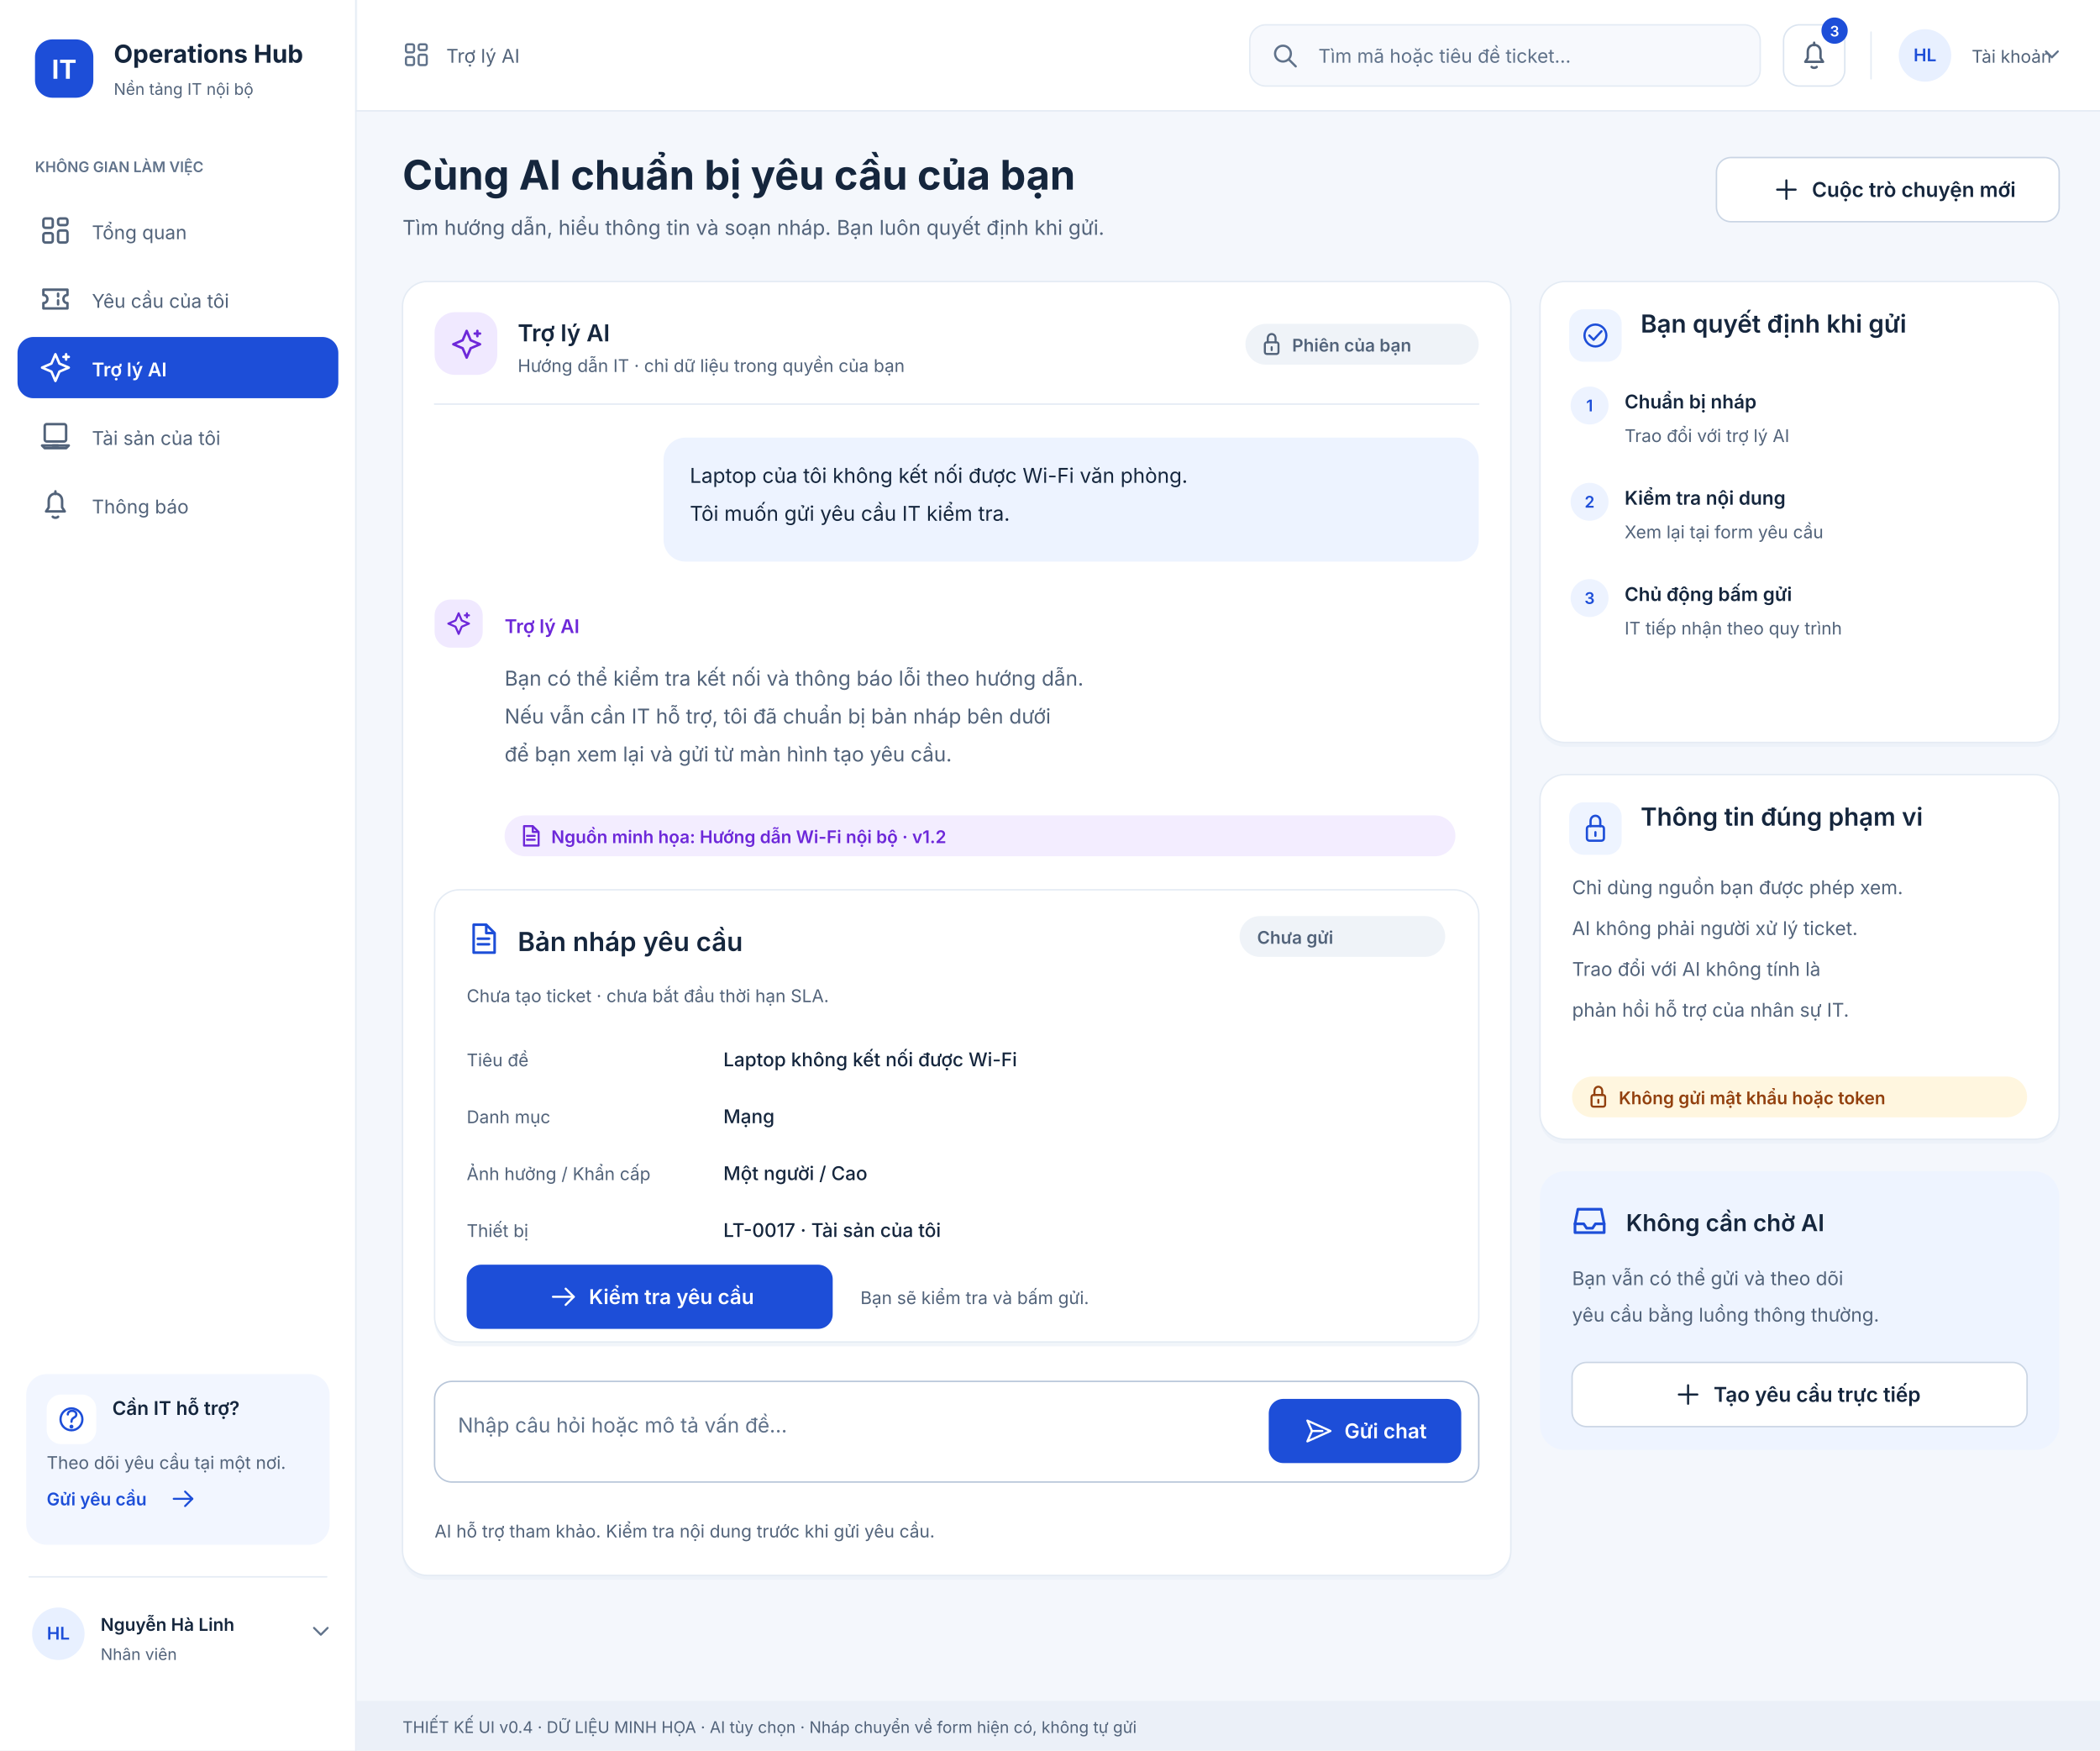
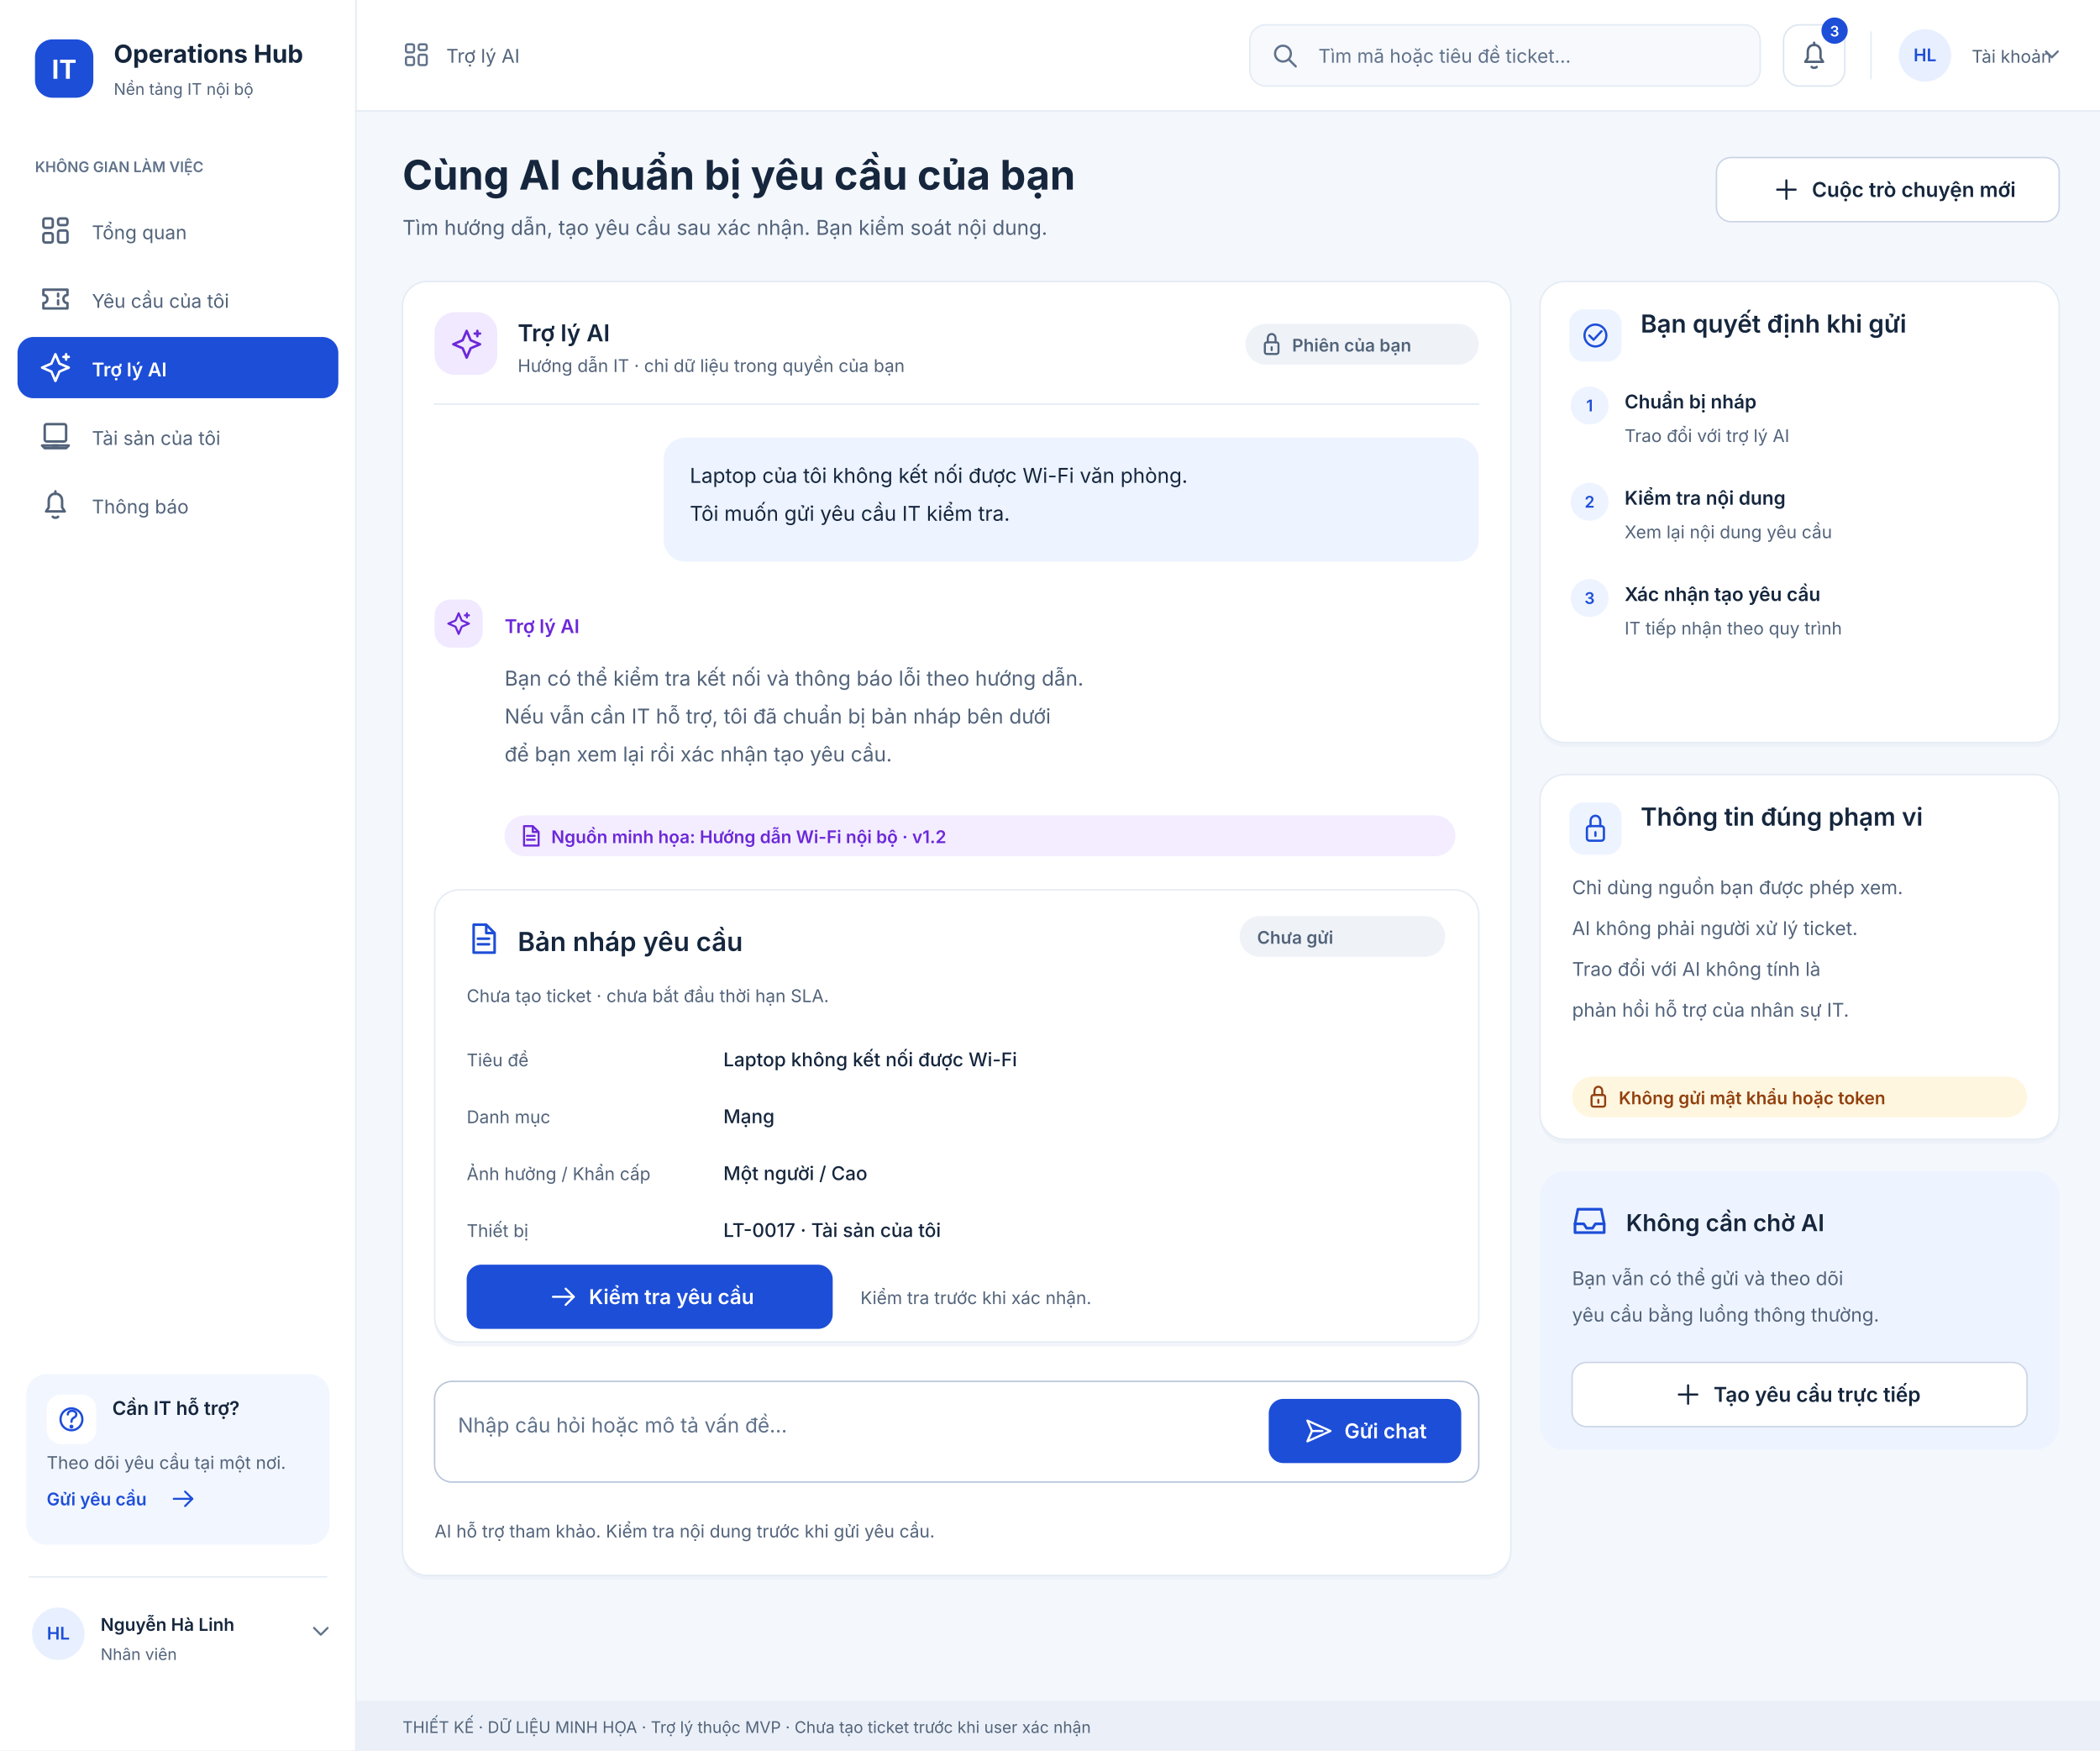
- <svg xmlns="http://www.w3.org/2000/svg" width="1440" height="1200" viewBox="0 0 1440 1200" role="img" aria-labelledby="title desc">
+ <svg xmlns="http://www.w3.org/2000/svg" width="1440" height="1200" viewBox="0 0 1440 1200" role="img" aria-labelledby="title desc" data-figure-id="FIG-UI11" data-design-status="design-draft">
  <style>text{font-family:Inter,Segoe UI,Arial,sans-serif}</style>
  <rect x="0" y="0" width="1440" height="1200" rx="0" fill="#F4F7FC" />
  <rect x="0" y="0" width="244" height="1200" rx="0" fill="white" />
  <line x1="244" y1="0" x2="244" y2="1200" stroke="#E5ECF5" stroke-width="1" stroke-linecap="round" />
  <rect x="24" y="27" width="40" height="40" rx="12" fill="#1D4ED8" />
  <text x="44" y="54" font-size="18" fill="white" font-weight="700" text-anchor="middle">IT</text>
  <text x="78" y="43" font-size="17" fill="#15263D" font-weight="700" text-anchor="start">Operations Hub</text>
  <text x="78" y="65" font-size="11" fill="#52637A" font-weight="400" text-anchor="start">Nền tảng IT nội bộ</text>
  <text x="24" y="118" font-size="10" fill="#60728A" font-weight="600" text-anchor="start">KHÔNG GIAN LÀM VIỆC</text>
  <rect x="29.75" y="149.75" width="6.417" height="6.417" rx="1.375" fill="none" stroke="#52637A" stroke-width="1.696" />
  <rect x="39.833" y="149.75" width="6.417" height="4.583" rx="1.375" fill="none" stroke="#52637A" stroke-width="1.696" />
  <rect x="29.75" y="159.833" width="6.417" height="6.417" rx="1.375" fill="none" stroke="#52637A" stroke-width="1.696" />
  <rect x="39.833" y="158.0" width="6.417" height="8.25" rx="1.375" fill="none" stroke="#52637A" stroke-width="1.696" />
  <text x="63" y="164" font-size="13" fill="#52637A" font-weight="400" text-anchor="start">Tổng quan</text>
  <path d="M 29.75 198.583 L 46.25 198.583 L 46.25 202.25 C 42.583 202.25 42.583 207.75 46.25 207.75 L 46.25 211.417 L 29.75 211.417 L 29.75 207.75 C 33.417 207.75 33.417 202.25 29.75 202.25 Z" fill="none" stroke="#52637A" stroke-width="1.696" stroke-linecap="round" stroke-linejoin="round" />
  <line x1="39.833" y1="201.333" x2="39.833" y2="203.167" stroke="#52637A" stroke-width="1.696" stroke-linecap="round" />
  <line x1="39.833" y1="205.917" x2="39.833" y2="208.667" stroke="#52637A" stroke-width="1.696" stroke-linecap="round" />
  <text x="63" y="211" font-size="13" fill="#52637A" font-weight="400" text-anchor="start">Yêu cầu của tôi</text>
  <rect x="12" y="231" width="220" height="42" rx="11" fill="#1D4ED8" />
  <path d="M 38.0 242.833 L 40.75 249.25 L 47.167 252.0 L 40.75 254.75 L 38.0 261.167 L 35.25 254.75 L 28.833 252.0 L 35.25 249.25 Z" fill="none" stroke="white" stroke-width="1.696" stroke-linecap="round" stroke-linejoin="round" />
  <line x1="45.333" y1="242.833" x2="45.333" y2="246.5" stroke="white" stroke-width="1.696" stroke-linecap="round" />
  <line x1="43.5" y1="244.667" x2="47.167" y2="244.667" stroke="white" stroke-width="1.696" stroke-linecap="round" />
  <text x="63" y="258" font-size="13" fill="white" font-weight="600" text-anchor="start">Trợ lý AI</text>
  <rect x="30.667" y="290.75" width="14.667" height="11.917" rx="1.375" fill="none" stroke="#52637A" stroke-width="1.696" />
  <path d="M 28.833 305.417 L 47.167 305.417 L 45.333 307.25 L 30.667 307.25 Z" fill="none" stroke="#52637A" stroke-width="1.696" stroke-linecap="round" stroke-linejoin="round" />
  <line x1="36.167" y1="305.417" x2="39.833" y2="305.417" stroke="#52637A" stroke-width="1.696" stroke-linecap="round" />
  <text x="63" y="305" font-size="13" fill="#52637A" font-weight="400" text-anchor="start">Tài sản của tôi</text>
  <path d="M 31.583 350.583 L 44.417 350.583 L 42.583 347.833 L 42.583 343.25 C 42.583 336.833 33.417 336.833 33.417 343.25 L 33.417 347.833 Z" fill="none" stroke="#52637A" stroke-width="1.696" stroke-linecap="round" stroke-linejoin="round" />
  <path d="M 36.167 354.25 C 37.083 355.167 38.917 355.167 39.833 354.25" fill="none" stroke="#52637A" stroke-width="1.696" stroke-linecap="round" stroke-linejoin="round" />
  <line x1="38.0" y1="336.833" x2="38.0" y2="338.667" stroke="#52637A" stroke-width="1.696" stroke-linecap="round" />
  <text x="63" y="352" font-size="13" fill="#52637A" font-weight="400" text-anchor="start">Thông báo</text>
  <rect x="18" y="942" width="208" height="117" rx="14" fill="#F2F6FF" />
  <rect x="32" y="956" width="34" height="34" rx="10" fill="white" />
  <circle cx="49.0" cy="973.0" r="7.5" fill="none" stroke="#1D4ED8" stroke-width="1.542" />
  <path d="M 46.5 969.667 C 46.5 966.333 52.333 966.333 52.333 969.667 C 52.333 972.167 49.0 971.333 49.0 974.667" fill="none" stroke="#1D4ED8" stroke-width="1.542" stroke-linecap="round" stroke-linejoin="round" />
  <circle cx="49.0" cy="978.0" r="0.583" fill="#1D4ED8" stroke="#1D4ED8" stroke-width="1.542" />
  <text x="77" y="970" font-size="13" fill="#15263D" font-weight="600" text-anchor="start">Cần IT hỗ trợ?</text>
  <text x="32" y="1007" font-size="12" fill="#52637A" font-weight="400" text-anchor="start">Theo dõi yêu cầu tại một nơi.</text>
  <text x="32" y="1032" font-size="12" fill="#1D4ED8" font-weight="600" text-anchor="start">Gửi yêu cầu</text>
  <path d="M 126.917 1022.542 L 131.875 1027.5 L 126.917 1032.458" fill="none" stroke="#1D4ED8" stroke-width="1.4" stroke-linecap="round" stroke-linejoin="round" />
  <line x1="119.125" y1="1027.5" x2="131.875" y2="1027.5" stroke="#1D4ED8" stroke-width="1.4" stroke-linecap="round" />
  <line x1="20" y1="1081" x2="224" y2="1081" stroke="#E4EBF4" stroke-width="1" stroke-linecap="round" />
  <circle cx="40.0" cy="1120.0" r="18.0" fill="#E8F0FF" />
  <text x="40.0" y="1124.0" font-size="12" fill="#1D4ED8" font-weight="600" text-anchor="middle">HL</text>
  <text x="69" y="1118" font-size="12" fill="#15263D" font-weight="600" text-anchor="start">Nguyễn Hà Linh</text>
  <text x="69" y="1138" font-size="11" fill="#52637A" font-weight="400" text-anchor="start">Nhân viên</text>
  <path d="M 215.333 1116.0 L 220.0 1120.667 L 224.667 1116.0" fill="none" stroke="#60728A" stroke-width="1.4" stroke-linecap="round" stroke-linejoin="round" />
  <rect x="245" y="0" width="1195" height="76" rx="0" fill="white" />
  <line x1="244" y1="76" x2="1440" y2="76" stroke="#E4EBF4" stroke-width="1" stroke-linecap="round" />
  <rect x="278.375" y="30.375" width="5.542" height="5.542" rx="1.188" fill="none" stroke="#60728A" stroke-width="1.465" />
  <rect x="287.083" y="30.375" width="5.542" height="3.958" rx="1.188" fill="none" stroke="#60728A" stroke-width="1.465" />
  <rect x="278.375" y="39.083" width="5.542" height="5.542" rx="1.188" fill="none" stroke="#60728A" stroke-width="1.465" />
  <rect x="287.083" y="37.5" width="5.542" height="7.125" rx="1.188" fill="none" stroke="#60728A" stroke-width="1.465" />
  <text x="306" y="43" font-size="13" fill="#52637A" font-weight="400" text-anchor="start">Trợ lý AI</text>
  <rect x="857" y="17" width="350" height="42" rx="11" fill="#F7F9FD" stroke="#E4EBF4" stroke-width="1" />
  <circle cx="879.75" cy="36.75" r="5.417" fill="none" stroke="#60728A" stroke-width="1.542" />
  <line x1="883.917" y1="40.917" x2="888.5" y2="45.5" stroke="#60728A" stroke-width="1.542" stroke-linecap="round" />
  <text x="904" y="43" font-size="13" fill="#60728A" font-weight="400" text-anchor="start">Tìm mã hoặc tiêu đề ticket…</text>
  <rect x="1223" y="17" width="42" height="42" rx="11" fill="white" stroke="#DCE5F0" stroke-width="1" />
  <path d="M 1237.875 42.375 L 1250.125 42.375 L 1248.375 39.75 L 1248.375 35.375 C 1248.375 29.25 1239.625 29.25 1239.625 35.375 L 1239.625 39.75 Z" fill="none" stroke="#52637A" stroke-width="1.619" stroke-linecap="round" stroke-linejoin="round" />
  <path d="M 1242.25 45.875 C 1243.125 46.75 1244.875 46.75 1245.75 45.875" fill="none" stroke="#52637A" stroke-width="1.619" stroke-linecap="round" stroke-linejoin="round" />
  <line x1="1244.0" y1="29.25" x2="1244.0" y2="31.0" stroke="#52637A" stroke-width="1.619" stroke-linecap="round" />
  <circle cx="1258" cy="21" r="9" fill="#1D4ED8" />
  <text x="1258" y="25" font-size="10" fill="white" font-weight="600" text-anchor="middle">3</text>
  <line x1="1283" y1="22" x2="1283" y2="54" stroke="#E4EBF4" stroke-width="1" stroke-linecap="round" />
  <circle cx="1320.0" cy="38.0" r="18.0" fill="#E8F0FF" />
  <text x="1320.0" y="42.0" font-size="12" fill="#1D4ED8" font-weight="600" text-anchor="middle">HL</text>
  <text x="1352" y="43" font-size="12" fill="#52637A" font-weight="400" text-anchor="start">Tài khoản</text>
  <path d="M 1402.917 35.25 L 1407.0 39.333 L 1411.083 35.25" fill="none" stroke="#60728A" stroke-width="1.4" stroke-linecap="round" stroke-linejoin="round" />
  <text x="276" y="130" font-size="28" fill="#15263D" font-weight="700" text-anchor="start">Cùng AI chuẩn bị yêu cầu của bạn</text>
-   <text x="276" y="161" font-size="14" fill="#52637A" font-weight="400" text-anchor="start">Tìm hướng dẫn, hiểu thông tin và soạn nháp. Bạn luôn quyết định khi gửi.</text>
+   <text x="276" y="161" font-size="14" fill="#52637A" font-weight="400" text-anchor="start">Tìm hướng dẫn, tạo yêu cầu sau xác nhận. Bạn kiểm soát nội dung.</text>
  <rect x="1177" y="108" width="235" height="44" rx="10" fill="white" stroke="#CAD5E4" stroke-width="1" />
  <line x1="1224.95" y1="123.667" x2="1224.95" y2="136.333" stroke="#15263D" stroke-width="1.465" stroke-linecap="round" />
  <line x1="1218.617" y1="130.0" x2="1231.283" y2="130.0" stroke="#15263D" stroke-width="1.465" stroke-linecap="round" />
  <text x="1242.45" y="135.0" font-size="14" fill="#15263D" font-weight="600" text-anchor="start">Cuộc trò chuyện mới</text>
  <rect x="276" y="196" width="760" height="887" rx="17" fill="#EAF0F8" opacity="0.65" />
  <rect x="276" y="193" width="760" height="887" rx="17" fill="white" stroke="#E4EBF4" stroke-width="1" />
  <rect x="298" y="214" width="43" height="43" rx="14" fill="#F0E9FF" />
  <path d="M 320.0 226.833 L 322.75 233.25 L 329.167 236.0 L 322.75 238.75 L 320.0 245.167 L 317.25 238.75 L 310.833 236.0 L 317.25 233.25 Z" fill="none" stroke="#6D28D9" stroke-width="1.696" stroke-linecap="round" stroke-linejoin="round" />
  <line x1="327.333" y1="226.833" x2="327.333" y2="230.5" stroke="#6D28D9" stroke-width="1.696" stroke-linecap="round" />
  <line x1="325.5" y1="228.667" x2="329.167" y2="228.667" stroke="#6D28D9" stroke-width="1.696" stroke-linecap="round" />
  <text x="355" y="234" font-size="16" fill="#15263D" font-weight="600" text-anchor="start">Trợ lý AI</text>
  <text x="355" y="255" font-size="12" fill="#52637A" font-weight="400" text-anchor="start">Hướng dẫn IT · chỉ dữ liệu trong quyền của bạn</text>
  <rect x="854" y="222" width="160" height="28" rx="14" fill="#EFF3F8" />
  <rect x="867.333" y="234.667" width="9.333" height="8.0" rx="1.333" fill="none" stroke="#52637A" stroke-width="1.4" />
  <path d="M 869.333 234.667 L 869.333 232.0 C 869.333 228.0 874.667 228.0 874.667 232.0 L 874.667 234.667" fill="none" stroke="#52637A" stroke-width="1.4" stroke-linecap="round" stroke-linejoin="round" />
  <line x1="872.0" y1="238.0" x2="872.0" y2="240.0" stroke="#52637A" stroke-width="1.4" stroke-linecap="round" />
  <text x="886" y="241" font-size="12" fill="#52637A" font-weight="600" text-anchor="start">Phiên của bạn</text>
  <line x1="298" y1="277" x2="1014" y2="277" stroke="#E4EBF4" stroke-width="1" stroke-linecap="round" />
  <rect x="455" y="300" width="559" height="85" rx="15" fill="#EDF3FF" />
  <text x="473" y="331" font-size="14" fill="#15263D" font-weight="400" text-anchor="start">Laptop của tôi không kết nối được Wi-Fi văn phòng.</text>
  <text x="473" y="357" font-size="14" fill="#15263D" font-weight="400" text-anchor="start">Tôi muốn gửi yêu cầu IT kiểm tra.</text>
  <rect x="298" y="411" width="33" height="33" rx="11" fill="#F0E9FF" />
  <path d="M 314.5 420.417 L 316.625 425.375 L 321.583 427.5 L 316.625 429.625 L 314.5 434.583 L 312.375 429.625 L 307.417 427.5 L 312.375 425.375 Z" fill="none" stroke="#6D28D9" stroke-width="1.4" stroke-linecap="round" stroke-linejoin="round" />
  <line x1="320.167" y1="420.417" x2="320.167" y2="423.25" stroke="#6D28D9" stroke-width="1.4" stroke-linecap="round" />
  <line x1="318.75" y1="421.833" x2="321.583" y2="421.833" stroke="#6D28D9" stroke-width="1.4" stroke-linecap="round" />
  <text x="346" y="434" font-size="13" fill="#6D28D9" font-weight="600" text-anchor="start">Trợ lý AI</text>
  <text x="346" y="470" font-size="14" fill="#52637A" font-weight="400" text-anchor="start">Bạn có thể kiểm tra kết nối và thông báo lỗi theo hướng dẫn.</text>
  <text x="346" y="496" font-size="14" fill="#52637A" font-weight="400" text-anchor="start">Nếu vẫn cần IT hỗ trợ, tôi đã chuẩn bị bản nháp bên dưới</text>
-   <text x="346" y="522" font-size="14" fill="#52637A" font-weight="400" text-anchor="start">để bạn xem lại và gửi từ màn hình tạo yêu cầu.</text>
+   <text x="346" y="522" font-size="14" fill="#52637A" font-weight="400" text-anchor="start">để bạn xem lại rồi xác nhận tạo yêu cầu.</text>
  <rect x="346" y="559" width="652" height="28" rx="14" fill="#F3EDFF" />
  <path d="M 359.333 566.333 L 365.333 566.333 L 369.333 570.333 L 369.333 579.667 L 359.333 579.667 Z M 365.333 566.333 L 365.333 570.333 L 369.333 570.333" fill="none" stroke="#6D28D9" stroke-width="1.4" stroke-linecap="round" stroke-linejoin="round" />
  <line x1="361.333" y1="573.0" x2="366.667" y2="573.0" stroke="#6D28D9" stroke-width="1.4" stroke-linecap="round" />
  <line x1="361.333" y1="575.667" x2="366.667" y2="575.667" stroke="#6D28D9" stroke-width="1.4" stroke-linecap="round" />
  <text x="378" y="578" font-size="12" fill="#6D28D9" font-weight="600" text-anchor="start">Nguồn minh họa: Hướng dẫn Wi-Fi nội bộ · v1.2</text>
  <rect x="298" y="613" width="716" height="310" rx="17" fill="#EAF0F8" opacity="0.65" />
  <rect x="298" y="610" width="716" height="310" rx="17" fill="white" stroke="#E4EBF4" stroke-width="1" />
  <path d="M 324.792 633.917 L 333.417 633.917 L 339.167 639.667 L 339.167 653.083 L 324.792 653.083 Z M 333.417 633.917 L 333.417 639.667 L 339.167 639.667" fill="none" stroke="#1D4ED8" stroke-width="1.773" stroke-linecap="round" stroke-linejoin="round" />
  <line x1="327.667" y1="643.5" x2="335.333" y2="643.5" stroke="#1D4ED8" stroke-width="1.773" stroke-linecap="round" />
  <line x1="327.667" y1="647.333" x2="335.333" y2="647.333" stroke="#1D4ED8" stroke-width="1.773" stroke-linecap="round" />
  <text x="355" y="652" font-size="18" fill="#15263D" font-weight="600" text-anchor="start">Bản nháp yêu cầu</text>
  <rect x="850" y="628" width="141" height="28" rx="14" fill="#EFF3F8" />
  <text x="862" y="647" font-size="12" fill="#52637A" font-weight="600" text-anchor="start">Chưa gửi</text>
  <text x="320" y="687" font-size="12" fill="#52637A" font-weight="400" text-anchor="start">Chưa tạo ticket · chưa bắt đầu thời hạn SLA.</text>
  <text x="320" y="731" font-size="12" fill="#52637A" font-weight="400" text-anchor="start">Tiêu đề</text>
  <text x="496" y="731" font-size="13" fill="#15263D" font-weight="500" text-anchor="start">Laptop không kết nối được Wi-Fi</text>
  <text x="320" y="770" font-size="12" fill="#52637A" font-weight="400" text-anchor="start">Danh mục</text>
  <text x="496" y="770" font-size="13" fill="#15263D" font-weight="500" text-anchor="start">Mạng</text>
  <text x="320" y="809" font-size="12" fill="#52637A" font-weight="400" text-anchor="start">Ảnh hưởng / Khẩn cấp</text>
  <text x="496" y="809" font-size="13" fill="#15263D" font-weight="500" text-anchor="start">Một người / Cao</text>
  <text x="320" y="848" font-size="12" fill="#52637A" font-weight="400" text-anchor="start">Thiết bị</text>
  <text x="496" y="848" font-size="13" fill="#15263D" font-weight="500" text-anchor="start">LT-0017 · Tài sản của tôi</text>
  <rect x="320" y="867" width="251" height="44" rx="10" fill="#1D4ED8" />
  <path d="M 387.883 883.458 L 393.425 889.0 L 387.883 894.542" fill="none" stroke="white" stroke-width="1.465" stroke-linecap="round" stroke-linejoin="round" />
  <line x1="379.175" y1="889.0" x2="393.425" y2="889.0" stroke="white" stroke-width="1.465" stroke-linecap="round" />
  <text x="403.8" y="894.0" font-size="14" fill="white" font-weight="600" text-anchor="start">Kiểm tra yêu cầu</text>
-   <text x="590" y="894" font-size="12" fill="#52637A" font-weight="400" text-anchor="start">Bạn sẽ kiểm tra và bấm gửi.</text>
+   <text x="590" y="894" font-size="12" fill="#52637A" font-weight="400" text-anchor="start">Kiểm tra trước khi xác nhận.</text>
  <rect x="298" y="947" width="716" height="69" rx="12" fill="white" stroke="#B8C6D9" stroke-width="1" />
  <text x="314" y="982" font-size="14" fill="#60728A" font-weight="400" text-anchor="start">Nhập câu hỏi hoặc mô tả vấn đề…</text>
  <rect x="870" y="959" width="132" height="44" rx="10" fill="#1D4ED8" />
  <path d="M 896.483 973.875 L 912.317 981.0 L 896.483 988.125 L 899.65 981.0 Z" fill="none" stroke="white" stroke-width="1.465" stroke-linecap="round" stroke-linejoin="round" />
  <line x1="899.65" y1="981.0" x2="906.775" y2="981.0" stroke="white" stroke-width="1.465" stroke-linecap="round" />
  <text x="921.9" y="986.0" font-size="14" fill="white" font-weight="600" text-anchor="start">Gửi chat</text>
  <text x="298" y="1054" font-size="12" fill="#52637A" font-weight="400" text-anchor="start">AI hỗ trợ tham khảo. Kiểm tra nội dung trước khi gửi yêu cầu.</text>
  <rect x="1056" y="196" width="356" height="316" rx="17" fill="#EAF0F8" opacity="0.65" />
  <rect x="1056" y="193" width="356" height="316" rx="17" fill="white" stroke="#E4EBF4" stroke-width="1" />
  <rect x="1076" y="212" width="36" height="36" rx="10" fill="#EEF4FF" />
  <circle cx="1094.0" cy="230.0" r="7.5" fill="none" stroke="#1D4ED8" stroke-width="1.542" />
  <path d="M 1089.833 230.0 L 1092.75 232.917 L 1098.167 227.083" fill="none" stroke="#1D4ED8" stroke-width="1.542" stroke-linecap="round" stroke-linejoin="round" />
  <text x="1125" y="228" font-size="17" fill="#15263D" font-weight="600" text-anchor="start">Bạn quyết định khi gửi</text>
  <circle cx="1090" cy="278" r="13" fill="#EDF3FF" />
  <text x="1090" y="282" font-size="11" fill="#1D4ED8" font-weight="600" text-anchor="middle">1</text>
  <text x="1114" y="280" font-size="13" fill="#15263D" font-weight="600" text-anchor="start">Chuẩn bị nháp</text>
  <text x="1114" y="303" font-size="12" fill="#52637A" font-weight="400" text-anchor="start">Trao đổi với trợ lý AI</text>
  <circle cx="1090" cy="344" r="13" fill="#EDF3FF" />
  <text x="1090" y="348" font-size="11" fill="#1D4ED8" font-weight="600" text-anchor="middle">2</text>
  <text x="1114" y="346" font-size="13" fill="#15263D" font-weight="600" text-anchor="start">Kiểm tra nội dung</text>
-   <text x="1114" y="369" font-size="12" fill="#52637A" font-weight="400" text-anchor="start">Xem lại tại form yêu cầu</text>
+   <text x="1114" y="369" font-size="12" fill="#52637A" font-weight="400" text-anchor="start">Xem lại nội dung yêu cầu</text>
  <circle cx="1090" cy="410" r="13" fill="#EDF3FF" />
  <text x="1090" y="414" font-size="11" fill="#1D4ED8" font-weight="600" text-anchor="middle">3</text>
-   <text x="1114" y="412" font-size="13" fill="#15263D" font-weight="600" text-anchor="start">Chủ động bấm gửi</text>
+   <text x="1114" y="412" font-size="13" fill="#15263D" font-weight="600" text-anchor="start">Xác nhận tạo yêu cầu</text>
  <text x="1114" y="435" font-size="12" fill="#52637A" font-weight="400" text-anchor="start">IT tiếp nhận theo quy trình</text>
  <rect x="1056" y="534" width="356" height="250" rx="17" fill="#EAF0F8" opacity="0.65" />
  <rect x="1056" y="531" width="356" height="250" rx="17" fill="white" stroke="#E4EBF4" stroke-width="1" />
  <rect x="1076" y="550" width="36" height="36" rx="10" fill="#EEF4FF" />
  <rect x="1088.167" y="566.333" width="11.667" height="10.0" rx="1.667" fill="none" stroke="#1D4ED8" stroke-width="1.542" />
  <path d="M 1090.667 566.333 L 1090.667 563.0 C 1090.667 558.0 1097.333 558.0 1097.333 563.0 L 1097.333 566.333" fill="none" stroke="#1D4ED8" stroke-width="1.542" stroke-linecap="round" stroke-linejoin="round" />
  <line x1="1094.0" y1="570.5" x2="1094.0" y2="573.0" stroke="#1D4ED8" stroke-width="1.542" stroke-linecap="round" />
  <text x="1125" y="566" font-size="17" fill="#15263D" font-weight="600" text-anchor="start">Thông tin đúng phạm vi</text>
  <text x="1078" y="613" font-size="13" fill="#52637A" font-weight="400" text-anchor="start">Chỉ dùng nguồn bạn được phép xem.</text>
  <text x="1078" y="641" font-size="13" fill="#52637A" font-weight="400" text-anchor="start">AI không phải người xử lý ticket.</text>
  <text x="1078" y="669" font-size="13" fill="#52637A" font-weight="400" text-anchor="start">Trao đổi với AI không tính là</text>
  <text x="1078" y="697" font-size="13" fill="#52637A" font-weight="400" text-anchor="start">phản hồi hỗ trợ của nhân sự IT.</text>
  <rect x="1078" y="738" width="312" height="28" rx="14" fill="#FFF6DF" />
  <rect x="1091.333" y="750.667" width="9.333" height="8.0" rx="1.333" fill="none" stroke="#92400E" stroke-width="1.4" />
  <path d="M 1093.333 750.667 L 1093.333 748.0 C 1093.333 744.0 1098.667 744.0 1098.667 748.0 L 1098.667 750.667" fill="none" stroke="#92400E" stroke-width="1.4" stroke-linecap="round" stroke-linejoin="round" />
  <line x1="1096.0" y1="754.0" x2="1096.0" y2="756.0" stroke="#92400E" stroke-width="1.4" stroke-linecap="round" />
  <text x="1110" y="757" font-size="12" fill="#92400E" font-weight="600" text-anchor="start">Không gửi mật khẩu hoặc token</text>
  <rect x="1056" y="803" width="356" height="191" rx="17" fill="#EEF4FF" />
  <path d="M 1082.0 829.0 L 1098.0 829.0 L 1100.0 839.0 L 1100.0 845.0 L 1080.0 845.0 L 1080.0 839.0 Z" fill="none" stroke="#1D4ED8" stroke-width="1.85" stroke-linecap="round" stroke-linejoin="round" />
  <path d="M 1080.0 839.0 L 1086.0 839.0 L 1088.0 842.0 L 1092.0 842.0 L 1094.0 839.0 L 1100.0 839.0" fill="none" stroke="#1D4ED8" stroke-width="1.85" stroke-linecap="round" stroke-linejoin="round" />
  <text x="1115" y="844" font-size="16" fill="#15263D" font-weight="600" text-anchor="start">Không cần chờ AI</text>
  <text x="1078" y="881" font-size="13" fill="#52637A" font-weight="400" text-anchor="start">Bạn vẫn có thể gửi và theo dõi</text>
  <text x="1078" y="906" font-size="13" fill="#52637A" font-weight="400" text-anchor="start">yêu cầu bằng luồng thông thường.</text>
  <rect x="1078" y="934" width="312" height="44" rx="10" fill="white" stroke="#CAD5E4" stroke-width="1" />
  <line x1="1157.55" y1="949.667" x2="1157.55" y2="962.333" stroke="#15263D" stroke-width="1.465" stroke-linecap="round" />
  <line x1="1151.217" y1="956.0" x2="1163.883" y2="956.0" stroke="#15263D" stroke-width="1.465" stroke-linecap="round" />
  <text x="1175.05" y="961.0" font-size="14" fill="#15263D" font-weight="600" text-anchor="start">Tạo yêu cầu trực tiếp</text>
  <rect x="244" y="1166" width="1196" height="34" rx="0" fill="#EBF0F8" />
-   <text x="276" y="1188" font-size="11" fill="#52637A" font-weight="400" text-anchor="start">THIẾT KẾ UI v0.4 · DỮ LIỆU MINH HỌA · AI tùy chọn · Nháp chuyển về form hiện có, không tự gửi</text>
+   <text x="276" y="1188" font-size="11" fill="#52637A" font-weight="400" text-anchor="start">THIẾT KẾ · DỮ LIỆU MINH HỌA · Trợ lý thuộc MVP · Chưa tạo ticket trước khi user xác nhận</text>
</svg>
